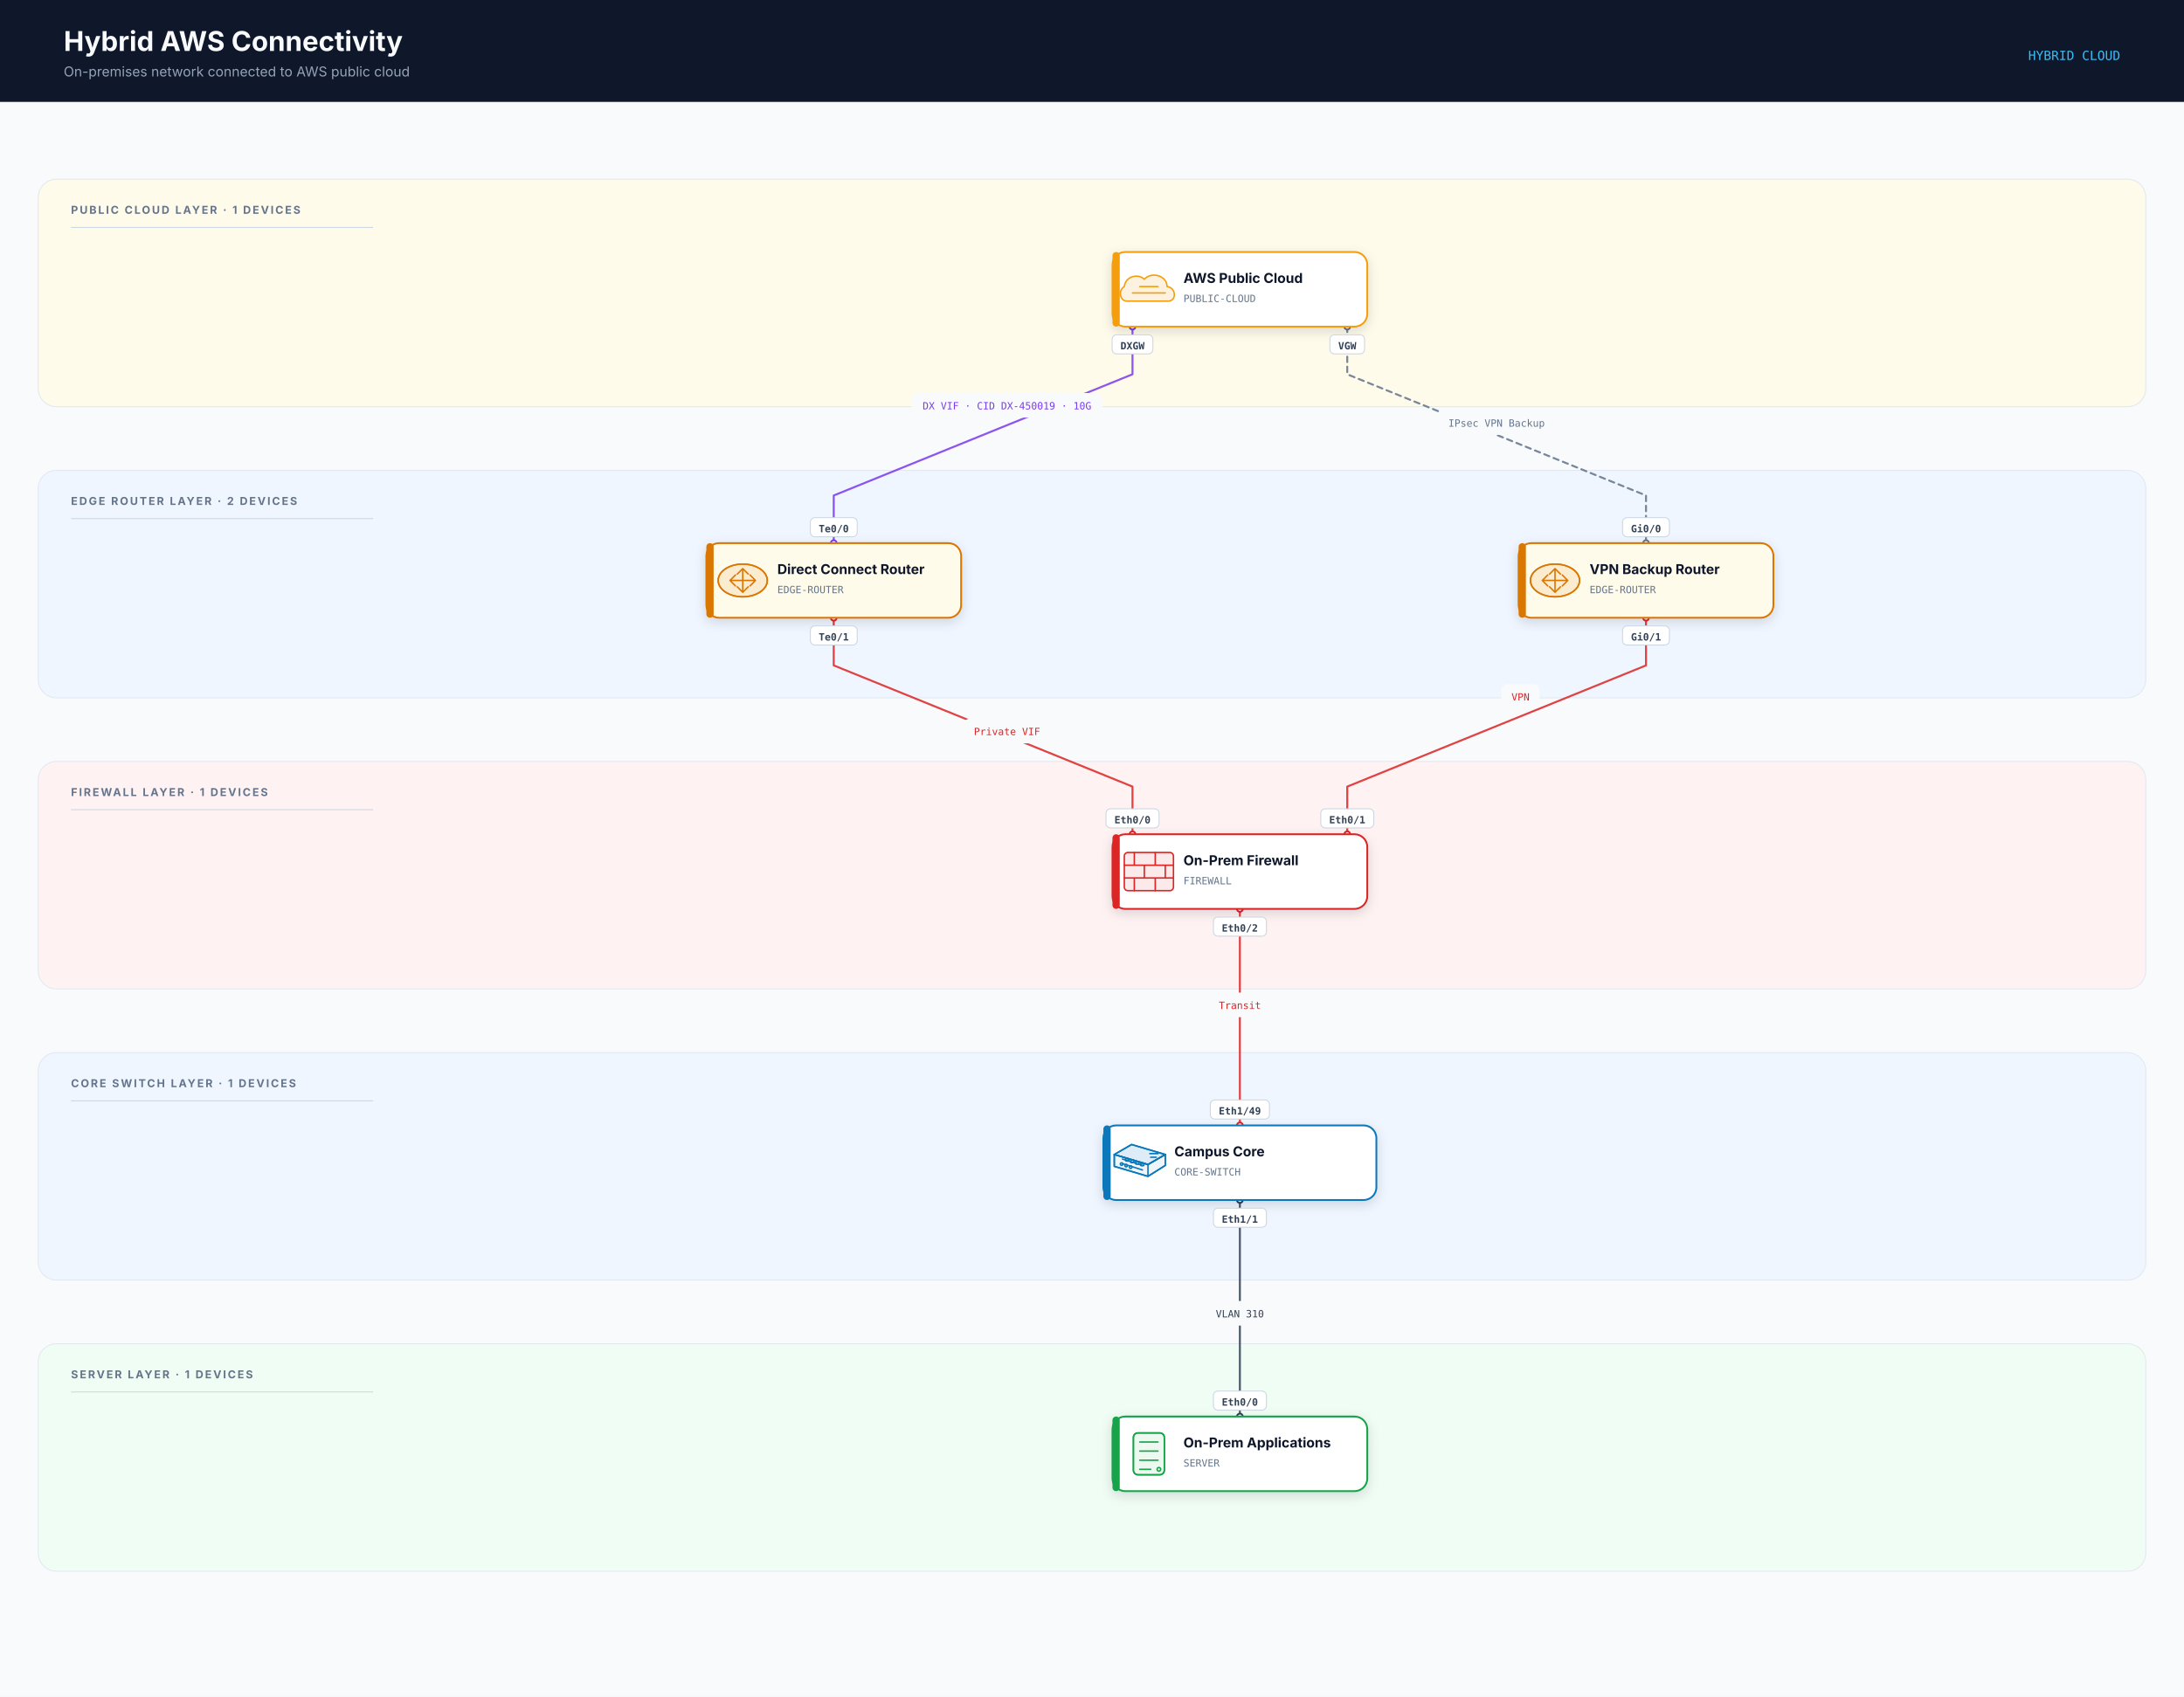
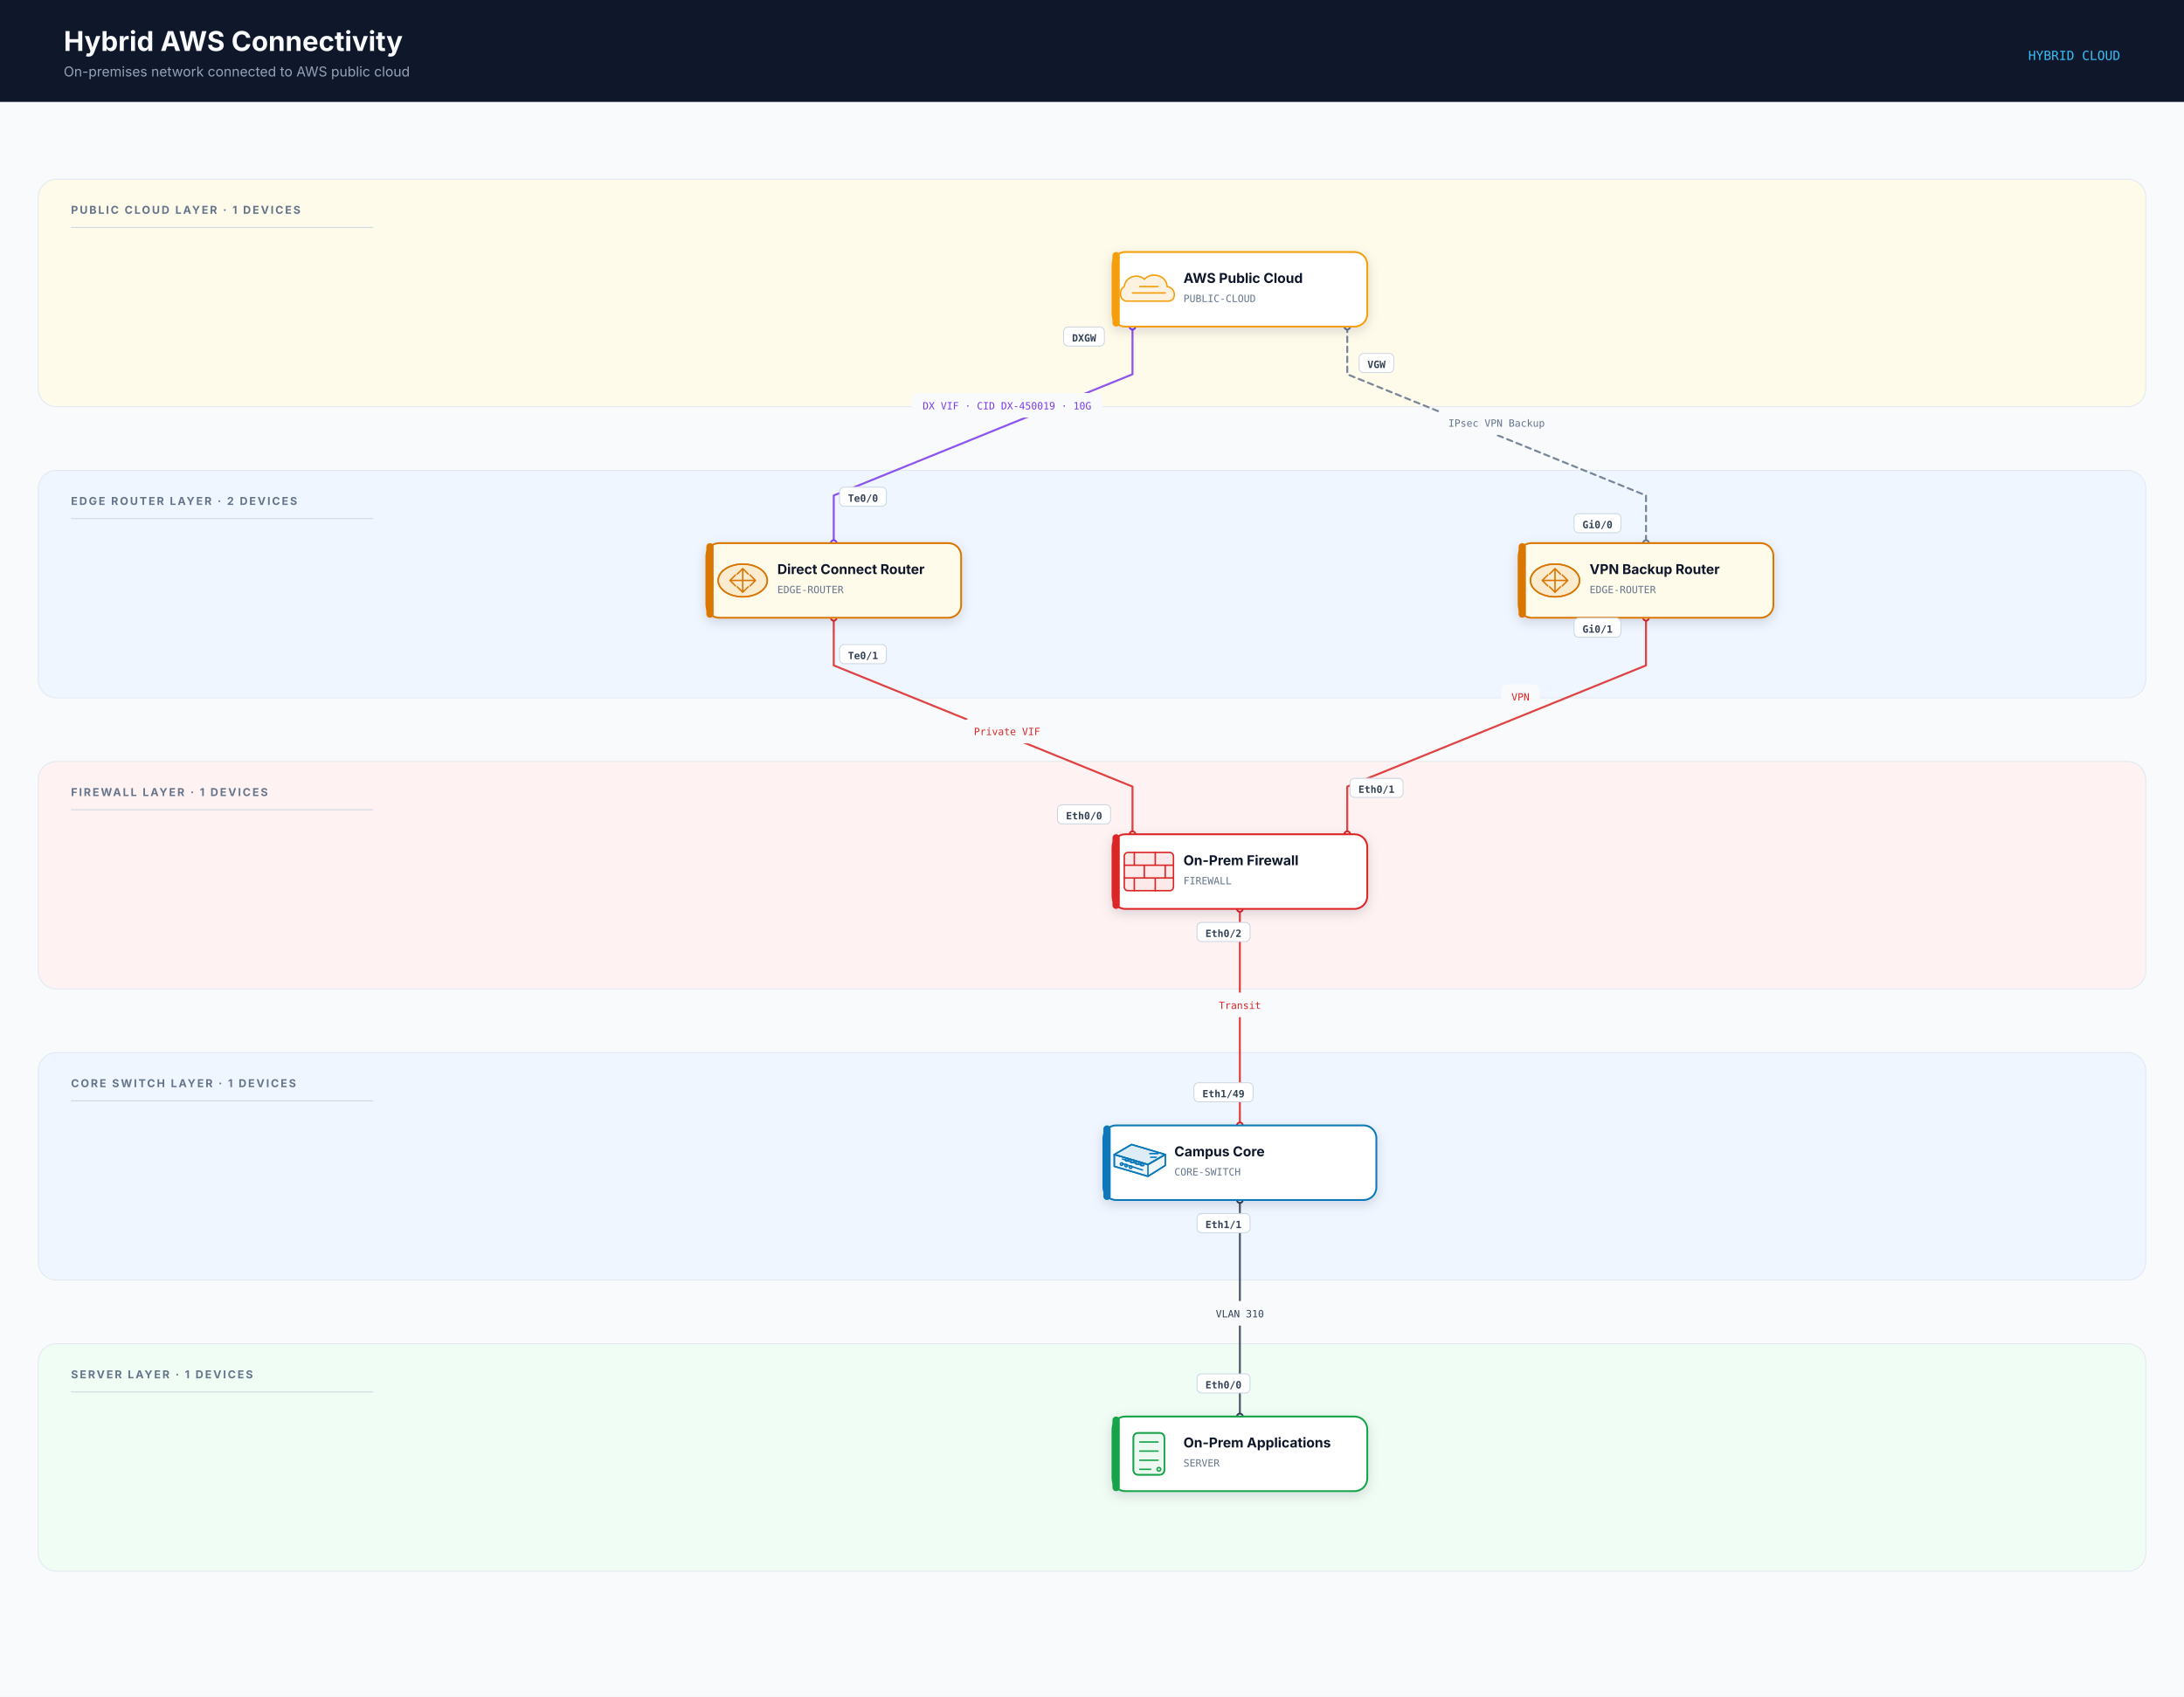
<svg xmlns="http://www.w3.org/2000/svg" class="theme-light" width="2400" height="1865" viewBox="0 0 2400 1865" role="img" shape-rendering="geometricPrecision">
  <defs>
    <filter id="shadow" x="-20%" y="-20%" width="140%" height="150%">
      <feDropShadow dx="0" dy="4" stdDeviation="6" flood-color="#0f172a" flood-opacity=".14" />
    </filter>
  </defs>
  <rect width="100%" height="100%" fill="#f8fafc" />
  <rect x="0" y="0" width="2400" height="112" fill="#0f172a" />
  <text x="70" y="56" fill="#f8fafc" font-family="Inter,Segoe UI,sans-serif" font-size="30" font-weight="700">Hybrid AWS Connectivity</text>
  <text x="70" y="84" fill="#94a3b8" font-family="Inter,Segoe UI,sans-serif" font-size="15">On-premises network connected to AWS public cloud</text>
  <text x="2330" y="66" text-anchor="end" fill="#38bdf8" font-family="ui-monospace,SFMono-Regular,monospace" font-size="14">HYBRID CLOUD</text>
  <rect x="42" y="197.0" width="2316.0" height="250.0" rx="20" fill="#fffbeb" stroke="#e2e8f0" />
  <rect x="42" y="517.0" width="2316.0" height="250.0" rx="20" fill="#eff6ff" stroke="#e2e8f0" />
  <rect x="42" y="837.0" width="2316.0" height="250.0" rx="20" fill="#fef2f2" stroke="#e2e8f0" />
  <rect x="42" y="1157.0" width="2316.0" height="250.0" rx="20" fill="#eff6ff" stroke="#e2e8f0" />
  <rect x="42" y="1477.0" width="2316.0" height="250.0" rx="20" fill="#f0fdf4" stroke="#e2e8f0" />
  <g id="row-headings">
    <g class="row-heading row-heading-public-cloud">
      <path d="M78 250.0 H410" stroke="#cbd5e1" stroke-width="1" />
      <text x="78" y="235.0" fill="#64748b" font-family="Inter,Segoe UI,sans-serif" font-size="12" font-weight="700" letter-spacing="1.8">PUBLIC CLOUD LAYER · 1 DEVICES</text>
    </g>
    <g class="row-heading row-heading-edge-router">
      <path d="M78 570.0 H410" stroke="#cbd5e1" stroke-width="1" />
      <text x="78" y="555.0" fill="#64748b" font-family="Inter,Segoe UI,sans-serif" font-size="12" font-weight="700" letter-spacing="1.8">EDGE ROUTER LAYER · 2 DEVICES</text>
    </g>
    <g class="row-heading row-heading-firewall">
      <path d="M78 890.0 H410" stroke="#cbd5e1" stroke-width="1" />
      <text x="78" y="875.0" fill="#64748b" font-family="Inter,Segoe UI,sans-serif" font-size="12" font-weight="700" letter-spacing="1.8">FIREWALL LAYER · 1 DEVICES</text>
    </g>
    <g class="row-heading row-heading-core-switch">
      <path d="M78 1210.0 H410" stroke="#cbd5e1" stroke-width="1" />
      <text x="78" y="1195.0" fill="#64748b" font-family="Inter,Segoe UI,sans-serif" font-size="12" font-weight="700" letter-spacing="1.8">CORE SWITCH LAYER · 1 DEVICES</text>
    </g>
    <g class="row-heading row-heading-server">
      <path d="M78 1530.0 H410" stroke="#cbd5e1" stroke-width="1" />
      <text x="78" y="1515.0" fill="#64748b" font-family="Inter,Segoe UI,sans-serif" font-size="12" font-weight="700" letter-spacing="1.8">SERVER LAYER · 1 DEVICES</text>
    </g>
  </g>
  <g id="links">
    <g id="link-1" data-netdiag-kind="link">
      <path d="M 1244.5 359.0 V 411.4 L 916.2 544.6 V 597.0" fill="none" stroke="#7c3aed" stroke-width="2.2" stroke-linecap="round" stroke-linejoin="round" opacity=".86" />
      <circle cx="1244.5" cy="359.0" r="3.2" fill="#ffffff" stroke="#7c3aed" stroke-width="2" />
      <circle cx="916.2" cy="597.0" r="3.2" fill="#ffffff" stroke="#7c3aed" stroke-width="2" />
    </g>
    <g id="link-2" data-netdiag-kind="link">
      <path d="M 1480.5 359.0 V 411.4 L 1808.8 544.6 V 597.0" fill="none" stroke="#64748b" stroke-width="2.2" stroke-linecap="round" stroke-linejoin="round" stroke-dasharray="6 5" opacity=".86" />
      <circle cx="1480.5" cy="359.0" r="3.2" fill="#ffffff" stroke="#64748b" stroke-width="2" />
      <circle cx="1808.8" cy="597.0" r="3.2" fill="#ffffff" stroke="#64748b" stroke-width="2" />
    </g>
    <g id="link-3" data-netdiag-kind="link">
      <path d="M 916.2 679.0 V 731.4 L 1244.5 864.6 V 917.0" fill="none" stroke="#dc2626" stroke-width="2.2" stroke-linecap="round" stroke-linejoin="round" opacity=".86" />
      <circle cx="916.2" cy="679.0" r="3.2" fill="#ffffff" stroke="#dc2626" stroke-width="2" />
      <circle cx="1244.5" cy="917.0" r="3.2" fill="#ffffff" stroke="#dc2626" stroke-width="2" />
    </g>
    <g id="link-4" data-netdiag-kind="link">
      <path d="M 1808.8 679.0 V 731.4 L 1480.5 864.6 V 917.0" fill="none" stroke="#dc2626" stroke-width="2.2" stroke-linecap="round" stroke-linejoin="round" opacity=".86" />
      <circle cx="1808.8" cy="679.0" r="3.2" fill="#ffffff" stroke="#dc2626" stroke-width="2" />
      <circle cx="1480.5" cy="917.0" r="3.2" fill="#ffffff" stroke="#dc2626" stroke-width="2" />
    </g>
    <g id="link-5" data-netdiag-kind="link">
      <path d="M 1362.5 999.0 V 1051.4 L 1362.5 1184.6 V 1237.0" fill="none" stroke="#dc2626" stroke-width="2.2" stroke-linecap="round" stroke-linejoin="round" opacity=".86" />
      <circle cx="1362.5" cy="999.0" r="3.2" fill="#ffffff" stroke="#dc2626" stroke-width="2" />
      <circle cx="1362.5" cy="1237.0" r="3.2" fill="#ffffff" stroke="#dc2626" stroke-width="2" />
    </g>
    <g id="link-6" data-netdiag-kind="link">
      <path d="M 1362.5 1319.0 V 1371.4 L 1362.5 1504.6 V 1557.0" fill="none" stroke="#334155" stroke-width="2.2" stroke-linecap="round" stroke-linejoin="round" opacity=".86" />
      <circle cx="1362.5" cy="1319.0" r="3.2" fill="#ffffff" stroke="#334155" stroke-width="2" />
      <circle cx="1362.5" cy="1557.0" r="3.2" fill="#ffffff" stroke="#334155" stroke-width="2" />
    </g>
  </g>
  <g id="nodes">
    <g id="app-servers" data-netdiag-kind="node" filter="url(#shadow)">
      <rect x="1222.5" y="1557.0" width="280.0" height="82.0" rx="14" fill="#ffffff" stroke="#16a34a" stroke-width="2" />
      <rect x="1222.5" y="1557.0" width="8" height="82.0" rx="4" fill="#16a34a" />
      <g class="device-icon device-icon-server" transform="translate(1262.5 1598.0)" stroke="#16a34a" fill="none" stroke-width="1.6" stroke-linecap="round" stroke-linejoin="round">
        <rect x="-17" y="-23" width="34" height="46" rx="5" fill="#16a34a" fill-opacity=".08" />
        <rect x="-17" y="-23" width="34" height="46" rx="5" />
        <path d="M-10 -13h20M-10 -3h20M-10 7h20M-10 17h12" />
        <circle cx="11" cy="17" r="2" />
      </g>
      <text class="node-title" x="1300.5" y="1591.0" fill="#0f172a" font-family="Inter,Segoe UI,Arial,sans-serif" font-size="15" font-weight="700">On-Prem Applications</text>
      <text x="1300.5" y="1612.0" fill="#64748b" font-family="ui-monospace,SFMono-Regular,monospace" font-size="11">SERVER</text>
    </g>
    <g id="aws" data-netdiag-kind="node" filter="url(#shadow)">
      <rect x="1222.5" y="277.0" width="280.0" height="82.0" rx="14" fill="#ffffff" stroke="#f59e0b" stroke-width="2" />
      <rect x="1222.5" y="277.0" width="8" height="82.0" rx="4" fill="#f59e0b" />
      <g class="device-icon device-icon-aws" transform="translate(1262.5 318.0)" stroke="#f59e0b" fill="none" stroke-width="1.6" stroke-linecap="round" stroke-linejoin="round">
        <path d="M-24 13c-8 0-10-12-3-16 1-11 15-15 22-8 8-9 25-4 25 8 10 1 11 16 1 16Z" fill="#f59e0b" fill-opacity=".13" stroke="#f59e0b" />
        <path d="M-18 4h36M-10-3h20" />
      </g>
      <text class="node-title" x="1300.5" y="311.0" fill="#0f172a" font-family="Inter,Segoe UI,Arial,sans-serif" font-size="15" font-weight="700">AWS Public Cloud</text>
      <text x="1300.5" y="332.0" fill="#64748b" font-family="ui-monospace,SFMono-Regular,monospace" font-size="11">PUBLIC-CLOUD</text>
    </g>
    <g id="campus-core" data-netdiag-kind="node" filter="url(#shadow)">
      <rect x="1212.5" y="1237.0" width="300.0" height="82.0" rx="14" fill="#ffffff" stroke="#0878b9" stroke-width="2" />
      <rect x="1212.5" y="1237.0" width="8" height="82.0" rx="4" fill="#0878b9" />
      <g class="device-icon device-icon-core-switch" transform="translate(1252.5 1278.0)" stroke="#0878b9" fill="none" stroke-width="1.6" stroke-linecap="round" stroke-linejoin="round">
        <path d="M-28 -9 -9 -20 28 -9 9 2Z" fill="#0878b9" fill-opacity=".14" />
        <path d="M-28 -9 9 2 28 -9v12L9 15-28 4Z" fill="#0878b9" fill-opacity=".07" />
        <path d="M-28 -9 -9 -20 28 -9 9 2Z" />
        <path d="M-28 -9v13L9 15 28 3v-12M9 2v13" />
        <path d="M-19 -4 3 3M-19 1 3 8" />
        <rect x="-15.5" y="-4.5" width="3.5" height="2.7" rx=".5" />
        <rect x="-10" y="-2.8" width="3.5" height="2.7" rx=".5" />
        <rect x="-4.5" y="-1.1" width="3.5" height="2.7" rx=".5" />
        <rect x="1" y=".6" width="3.5" height="2.7" rx=".5" />
        <circle cx="-20" cy="1.5" r="1.4" />
        <circle cx="-15" cy="3.2" r="1.4" />
        <circle cx="-10" cy="4.9" r="1.4" />
        <path d="M11 -10h9M12 -6h6" />
      </g>
      <text class="node-title" x="1290.5" y="1271.0" fill="#0f172a" font-family="Inter,Segoe UI,Arial,sans-serif" font-size="15" font-weight="700">Campus Core</text>
      <text x="1290.5" y="1292.0" fill="#64748b" font-family="ui-monospace,SFMono-Regular,monospace" font-size="11">CORE-SWITCH</text>
    </g>
    <g id="direct-connect" data-netdiag-kind="node" filter="url(#shadow)">
      <rect x="776.2" y="597.0" width="280.0" height="82.0" rx="14" fill="#fffbeb" stroke="#d97706" stroke-width="2" />
      <rect x="776.2" y="597.0" width="8" height="82.0" rx="4" fill="#d97706" />
      <g class="device-icon device-icon-router" transform="translate(816.2 638.0)" stroke="#d97706" fill="none" stroke-width="1.6" stroke-linecap="round" stroke-linejoin="round">
        <ellipse cx="0" cy="0" rx="27" ry="18" fill="#d97706" fill-opacity=".12" />
        <ellipse cx="0" cy="0" rx="27" ry="18" />
        <path d="M-14 0h28M8-6l6 6-6 6M14 0H-14M-8-6l-6 6 6 6" />
        <path d="M0-13v26M-6-7l6-6 6 6M-6 7l6 6 6-6" />
      </g>
      <text class="node-title" x="854.2" y="631.0" fill="#0f172a" font-family="Inter,Segoe UI,Arial,sans-serif" font-size="15" font-weight="700">Direct Connect Router</text>
      <text x="854.2" y="652.0" fill="#64748b" font-family="ui-monospace,SFMono-Regular,monospace" font-size="11">EDGE-ROUTER</text>
    </g>
    <g id="onprem-firewall" data-netdiag-kind="node" filter="url(#shadow)">
      <rect x="1222.5" y="917.0" width="280.0" height="82.0" rx="14" fill="#ffffff" stroke="#dc2626" stroke-width="2" />
      <rect x="1222.5" y="917.0" width="8" height="82.0" rx="4" fill="#dc2626" />
      <g class="device-icon device-icon-firewall" transform="translate(1262.5 958.0)" stroke="#dc2626" fill="none" stroke-width="1.6" stroke-linecap="round" stroke-linejoin="round">
        <g stroke="#dc2626">
          <rect x="-27" y="-21" width="54" height="42" rx="4" fill="#dc2626" fill-opacity=".10" />
          <path d="M-27-7h54M-27 7h54M-16-21v14M7-21v14M-5-7V7M18-7V7M-16 7v14M7 7v14" />
        </g>
      </g>
      <text class="node-title" x="1300.5" y="951.0" fill="#0f172a" font-family="Inter,Segoe UI,Arial,sans-serif" font-size="15" font-weight="700">On-Prem Firewall</text>
      <text x="1300.5" y="972.0" fill="#64748b" font-family="ui-monospace,SFMono-Regular,monospace" font-size="11">FIREWALL</text>
    </g>
    <g id="vpn-router" data-netdiag-kind="node" filter="url(#shadow)">
      <rect x="1668.8" y="597.0" width="280.0" height="82.0" rx="14" fill="#fffbeb" stroke="#d97706" stroke-width="2" />
      <rect x="1668.8" y="597.0" width="8" height="82.0" rx="4" fill="#d97706" />
      <g class="device-icon device-icon-router" transform="translate(1708.8 638.0)" stroke="#d97706" fill="none" stroke-width="1.6" stroke-linecap="round" stroke-linejoin="round">
        <ellipse cx="0" cy="0" rx="27" ry="18" fill="#d97706" fill-opacity=".12" />
        <ellipse cx="0" cy="0" rx="27" ry="18" />
        <path d="M-14 0h28M8-6l6 6-6 6M14 0H-14M-8-6l-6 6 6 6" />
        <path d="M0-13v26M-6-7l6-6 6 6M-6 7l6 6 6-6" />
      </g>
      <text class="node-title" x="1746.8" y="631.0" fill="#0f172a" font-family="Inter,Segoe UI,Arial,sans-serif" font-size="15" font-weight="700">VPN Backup Router</text>
      <text x="1746.8" y="652.0" fill="#64748b" font-family="ui-monospace,SFMono-Regular,monospace" font-size="11">EDGE-ROUTER</text>
    </g>
  </g>
  <g id="link-annotations" pointer-events="none">
    <g id="link-annotation-1" class="link-annotation">
-       <rect class="interface-label-badge" x="1222.1" y="368.0" width="44.8" height="21.0" rx="5.0" fill="#ffffff" stroke="#cbd5e1" stroke-width="1" />
-       <text class="interface-label-text" x="1244.5" y="384.0" text-anchor="middle" fill="#334155" font-family="ui-monospace,SFMono-Regular,monospace" font-size="11" font-weight="650">DXGW</text>
-       <rect class="interface-label-badge" x="890.5" y="569.0" width="51.5" height="21.0" rx="5.0" fill="#ffffff" stroke="#cbd5e1" stroke-width="1" />
-       <text class="interface-label-text" x="916.2" y="585.0" text-anchor="middle" fill="#334155" font-family="ui-monospace,SFMono-Regular,monospace" font-size="11" font-weight="650">Te0/0</text>
+       <rect class="interface-label-badge" x="1168.8" y="359.4" width="44.8" height="21.0" rx="5.0" fill="#ffffff" stroke="#cbd5e1" stroke-width="1" />
+       <text class="interface-label-text" x="1191.3" y="375.4" text-anchor="middle" fill="#334155" font-family="ui-monospace,SFMono-Regular,monospace" font-size="11" font-weight="650">DXGW</text>
+       <rect class="interface-label-badge" x="922.6" y="535.5" width="51.5" height="21.0" rx="5.0" fill="#ffffff" stroke="#cbd5e1" stroke-width="1" />
+       <text class="interface-label-text" x="948.4" y="551.5" text-anchor="middle" fill="#334155" font-family="ui-monospace,SFMono-Regular,monospace" font-size="11" font-weight="650">Te0/0</text>
      <rect class="label-mask" x="1003.7" y="434.0" width="205.9" height="23" rx="5" fill="#f8fafc" stroke="#f8fafc" stroke-width="4" />
      <text x="1106.6" y="450.0" text-anchor="middle" fill="#7c3aed" font-family="ui-monospace,SFMono-Regular,monospace" font-size="11" font-weight="500">DX VIF · CID DX-450019 · 10G</text>
    </g>
    <g id="link-annotation-2" class="link-annotation">
-       <rect class="interface-label-badge" x="1461.4" y="368.0" width="38.1" height="21.0" rx="5.0" fill="#ffffff" stroke="#cbd5e1" stroke-width="1" />
-       <text class="interface-label-text" x="1480.5" y="384.0" text-anchor="middle" fill="#334155" font-family="ui-monospace,SFMono-Regular,monospace" font-size="11" font-weight="650">VGW</text>
-       <rect class="interface-label-badge" x="1783.0" y="569.0" width="51.5" height="21.0" rx="5.0" fill="#ffffff" stroke="#cbd5e1" stroke-width="1" />
-       <text class="interface-label-text" x="1808.8" y="585.0" text-anchor="middle" fill="#334155" font-family="ui-monospace,SFMono-Regular,monospace" font-size="11" font-weight="650">Gi0/0</text>
+       <rect class="interface-label-badge" x="1493.5" y="388.5" width="38.1" height="21.0" rx="5.0" fill="#ffffff" stroke="#cbd5e1" stroke-width="1" />
+       <text class="interface-label-text" x="1512.6" y="404.5" text-anchor="middle" fill="#334155" font-family="ui-monospace,SFMono-Regular,monospace" font-size="11" font-weight="650">VGW</text>
+       <rect class="interface-label-badge" x="1729.7" y="564.6" width="51.5" height="21.0" rx="5.0" fill="#ffffff" stroke="#cbd5e1" stroke-width="1" />
+       <text class="interface-label-text" x="1755.5" y="580.6" text-anchor="middle" fill="#334155" font-family="ui-monospace,SFMono-Regular,monospace" font-size="11" font-weight="650">Gi0/0</text>
      <rect class="label-mask" x="1581.9" y="453.0" width="125.4" height="23" rx="5" fill="#f8fafc" stroke="#f8fafc" stroke-width="4" />
      <text x="1644.6" y="469.0" text-anchor="middle" fill="#64748b" font-family="ui-monospace,SFMono-Regular,monospace" font-size="11" font-weight="500">IPsec VPN Backup</text>
    </g>
    <g id="link-annotation-3" class="link-annotation">
-       <rect class="interface-label-badge" x="890.5" y="688.0" width="51.5" height="21.0" rx="5.0" fill="#ffffff" stroke="#cbd5e1" stroke-width="1" />
-       <text class="interface-label-text" x="916.2" y="704.0" text-anchor="middle" fill="#334155" font-family="ui-monospace,SFMono-Regular,monospace" font-size="11" font-weight="650">Te0/1</text>
-       <rect class="interface-label-badge" x="1215.4" y="889.0" width="58.3" height="21.0" rx="5.0" fill="#ffffff" stroke="#cbd5e1" stroke-width="1" />
-       <text class="interface-label-text" x="1244.5" y="905.0" text-anchor="middle" fill="#334155" font-family="ui-monospace,SFMono-Regular,monospace" font-size="11" font-weight="650">Eth0/0</text>
+       <rect class="interface-label-badge" x="922.6" y="708.5" width="51.5" height="21.0" rx="5.0" fill="#ffffff" stroke="#cbd5e1" stroke-width="1" />
+       <text class="interface-label-text" x="948.4" y="724.5" text-anchor="middle" fill="#334155" font-family="ui-monospace,SFMono-Regular,monospace" font-size="11" font-weight="650">Te0/1</text>
+       <rect class="interface-label-badge" x="1162.1" y="884.6" width="58.3" height="21.0" rx="5.0" fill="#ffffff" stroke="#cbd5e1" stroke-width="1" />
+       <text class="interface-label-text" x="1191.3" y="900.6" text-anchor="middle" fill="#334155" font-family="ui-monospace,SFMono-Regular,monospace" font-size="11" font-weight="650">Eth0/0</text>
      <rect class="label-mask" x="1060.7" y="792.0" width="91.8" height="23" rx="5" fill="#f8fafc" stroke="#f8fafc" stroke-width="4" />
      <text x="1106.6" y="808.0" text-anchor="middle" fill="#dc2626" font-family="ui-monospace,SFMono-Regular,monospace" font-size="11" font-weight="500">Private VIF</text>
    </g>
    <g id="link-annotation-4" class="link-annotation">
-       <rect class="interface-label-badge" x="1783.0" y="688.0" width="51.5" height="21.0" rx="5.0" fill="#ffffff" stroke="#cbd5e1" stroke-width="1" />
-       <text class="interface-label-text" x="1808.8" y="704.0" text-anchor="middle" fill="#334155" font-family="ui-monospace,SFMono-Regular,monospace" font-size="11" font-weight="650">Gi0/1</text>
-       <rect class="interface-label-badge" x="1451.4" y="889.0" width="58.3" height="21.0" rx="5.0" fill="#ffffff" stroke="#cbd5e1" stroke-width="1" />
-       <text class="interface-label-text" x="1480.5" y="905.0" text-anchor="middle" fill="#334155" font-family="ui-monospace,SFMono-Regular,monospace" font-size="11" font-weight="650">Eth0/1</text>
+       <rect class="interface-label-badge" x="1729.7" y="679.4" width="51.5" height="21.0" rx="5.0" fill="#ffffff" stroke="#cbd5e1" stroke-width="1" />
+       <text class="interface-label-text" x="1755.5" y="695.4" text-anchor="middle" fill="#334155" font-family="ui-monospace,SFMono-Regular,monospace" font-size="11" font-weight="650">Gi0/1</text>
+       <rect class="interface-label-badge" x="1483.5" y="855.5" width="58.3" height="21.0" rx="5.0" fill="#ffffff" stroke="#cbd5e1" stroke-width="1" />
+       <text class="interface-label-text" x="1512.6" y="871.5" text-anchor="middle" fill="#334155" font-family="ui-monospace,SFMono-Regular,monospace" font-size="11" font-weight="650">Eth0/1</text>
      <rect class="label-mask" x="1651.8" y="754.0" width="38.1" height="23" rx="5" fill="#f8fafc" stroke="#f8fafc" stroke-width="4" />
      <text x="1670.9" y="770.0" text-anchor="middle" fill="#dc2626" font-family="ui-monospace,SFMono-Regular,monospace" font-size="11" font-weight="500">VPN</text>
    </g>
    <g id="link-annotation-5" class="link-annotation">
-       <rect class="interface-label-badge" x="1333.4" y="1008.0" width="58.3" height="21.0" rx="5.0" fill="#ffffff" stroke="#cbd5e1" stroke-width="1" />
-       <text class="interface-label-text" x="1362.5" y="1024.0" text-anchor="middle" fill="#334155" font-family="ui-monospace,SFMono-Regular,monospace" font-size="11" font-weight="650">Eth0/2</text>
-       <rect class="interface-label-badge" x="1330.0" y="1209.0" width="65.0" height="21.0" rx="5.0" fill="#ffffff" stroke="#cbd5e1" stroke-width="1" />
-       <text class="interface-label-text" x="1362.5" y="1225.0" text-anchor="middle" fill="#334155" font-family="ui-monospace,SFMono-Regular,monospace" font-size="11" font-weight="650">Eth1/49</text>
+       <rect class="interface-label-badge" x="1315.4" y="1013.9" width="58.3" height="21.0" rx="5.0" fill="#ffffff" stroke="#cbd5e1" stroke-width="1" />
+       <text class="interface-label-text" x="1344.5" y="1029.9" text-anchor="middle" fill="#334155" font-family="ui-monospace,SFMono-Regular,monospace" font-size="11" font-weight="650">Eth0/2</text>
+       <rect class="interface-label-badge" x="1312.0" y="1190.1" width="65.0" height="21.0" rx="5.0" fill="#ffffff" stroke="#cbd5e1" stroke-width="1" />
+       <text class="interface-label-text" x="1344.5" y="1206.1" text-anchor="middle" fill="#334155" font-family="ui-monospace,SFMono-Regular,monospace" font-size="11" font-weight="650">Eth1/49</text>
      <rect class="label-mask" x="1330.0" y="1093.0" width="65.0" height="23" rx="5" fill="#f8fafc" stroke="#f8fafc" stroke-width="4" />
      <text x="1362.5" y="1109.0" text-anchor="middle" fill="#dc2626" font-family="ui-monospace,SFMono-Regular,monospace" font-size="11" font-weight="500">Transit</text>
    </g>
    <g id="link-annotation-6" class="link-annotation">
-       <rect class="interface-label-badge" x="1333.4" y="1328.0" width="58.3" height="21.0" rx="5.0" fill="#ffffff" stroke="#cbd5e1" stroke-width="1" />
-       <text class="interface-label-text" x="1362.5" y="1344.0" text-anchor="middle" fill="#334155" font-family="ui-monospace,SFMono-Regular,monospace" font-size="11" font-weight="650">Eth1/1</text>
-       <rect class="interface-label-badge" x="1333.4" y="1529.0" width="58.3" height="21.0" rx="5.0" fill="#ffffff" stroke="#cbd5e1" stroke-width="1" />
-       <text class="interface-label-text" x="1362.5" y="1545.0" text-anchor="middle" fill="#334155" font-family="ui-monospace,SFMono-Regular,monospace" font-size="11" font-weight="650">Eth0/0</text>
+       <rect class="interface-label-badge" x="1315.4" y="1333.9" width="58.3" height="21.0" rx="5.0" fill="#ffffff" stroke="#cbd5e1" stroke-width="1" />
+       <text class="interface-label-text" x="1344.5" y="1349.9" text-anchor="middle" fill="#334155" font-family="ui-monospace,SFMono-Regular,monospace" font-size="11" font-weight="650">Eth1/1</text>
+       <rect class="interface-label-badge" x="1315.4" y="1510.1" width="58.3" height="21.0" rx="5.0" fill="#ffffff" stroke="#cbd5e1" stroke-width="1" />
+       <text class="interface-label-text" x="1344.5" y="1526.1" text-anchor="middle" fill="#334155" font-family="ui-monospace,SFMono-Regular,monospace" font-size="11" font-weight="650">Eth0/0</text>
      <rect class="label-mask" x="1326.7" y="1432.0" width="71.7" height="23" rx="5" fill="#f8fafc" stroke="#f8fafc" stroke-width="4" />
      <text x="1362.5" y="1448.0" text-anchor="middle" fill="#334155" font-family="ui-monospace,SFMono-Regular,monospace" font-size="11" font-weight="500">VLAN 310</text>
    </g>
  </g>
</svg>
